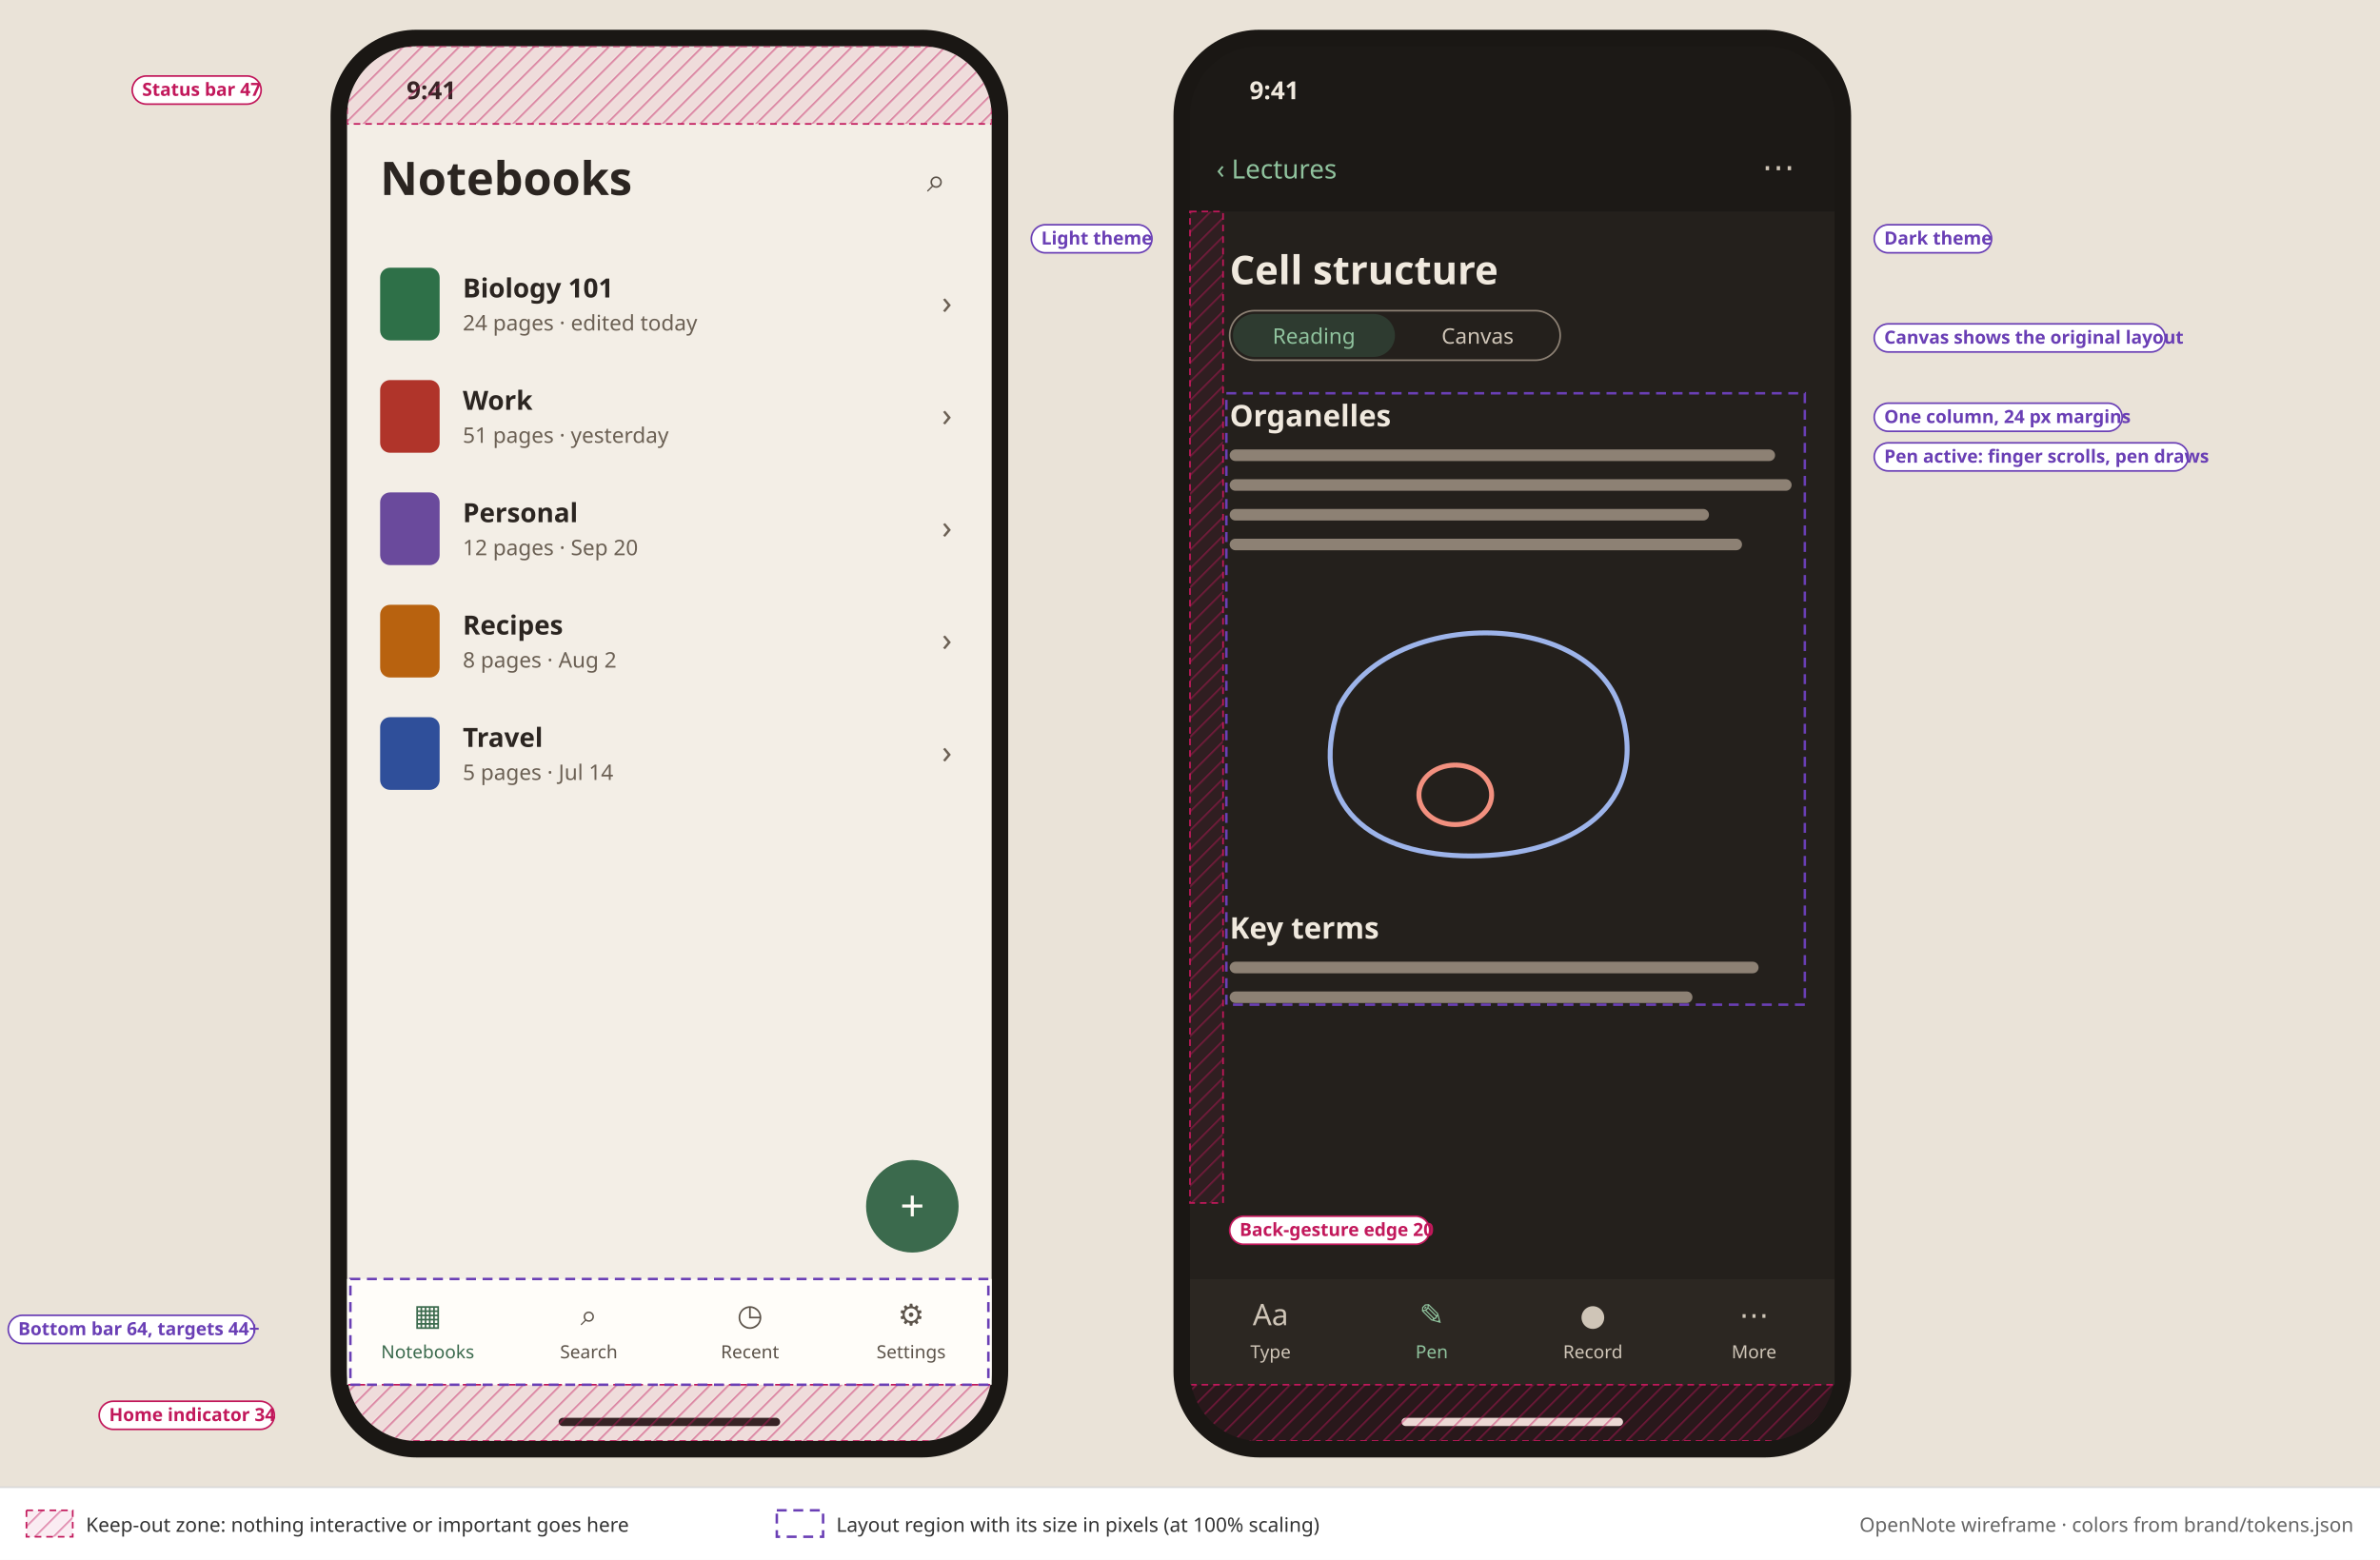
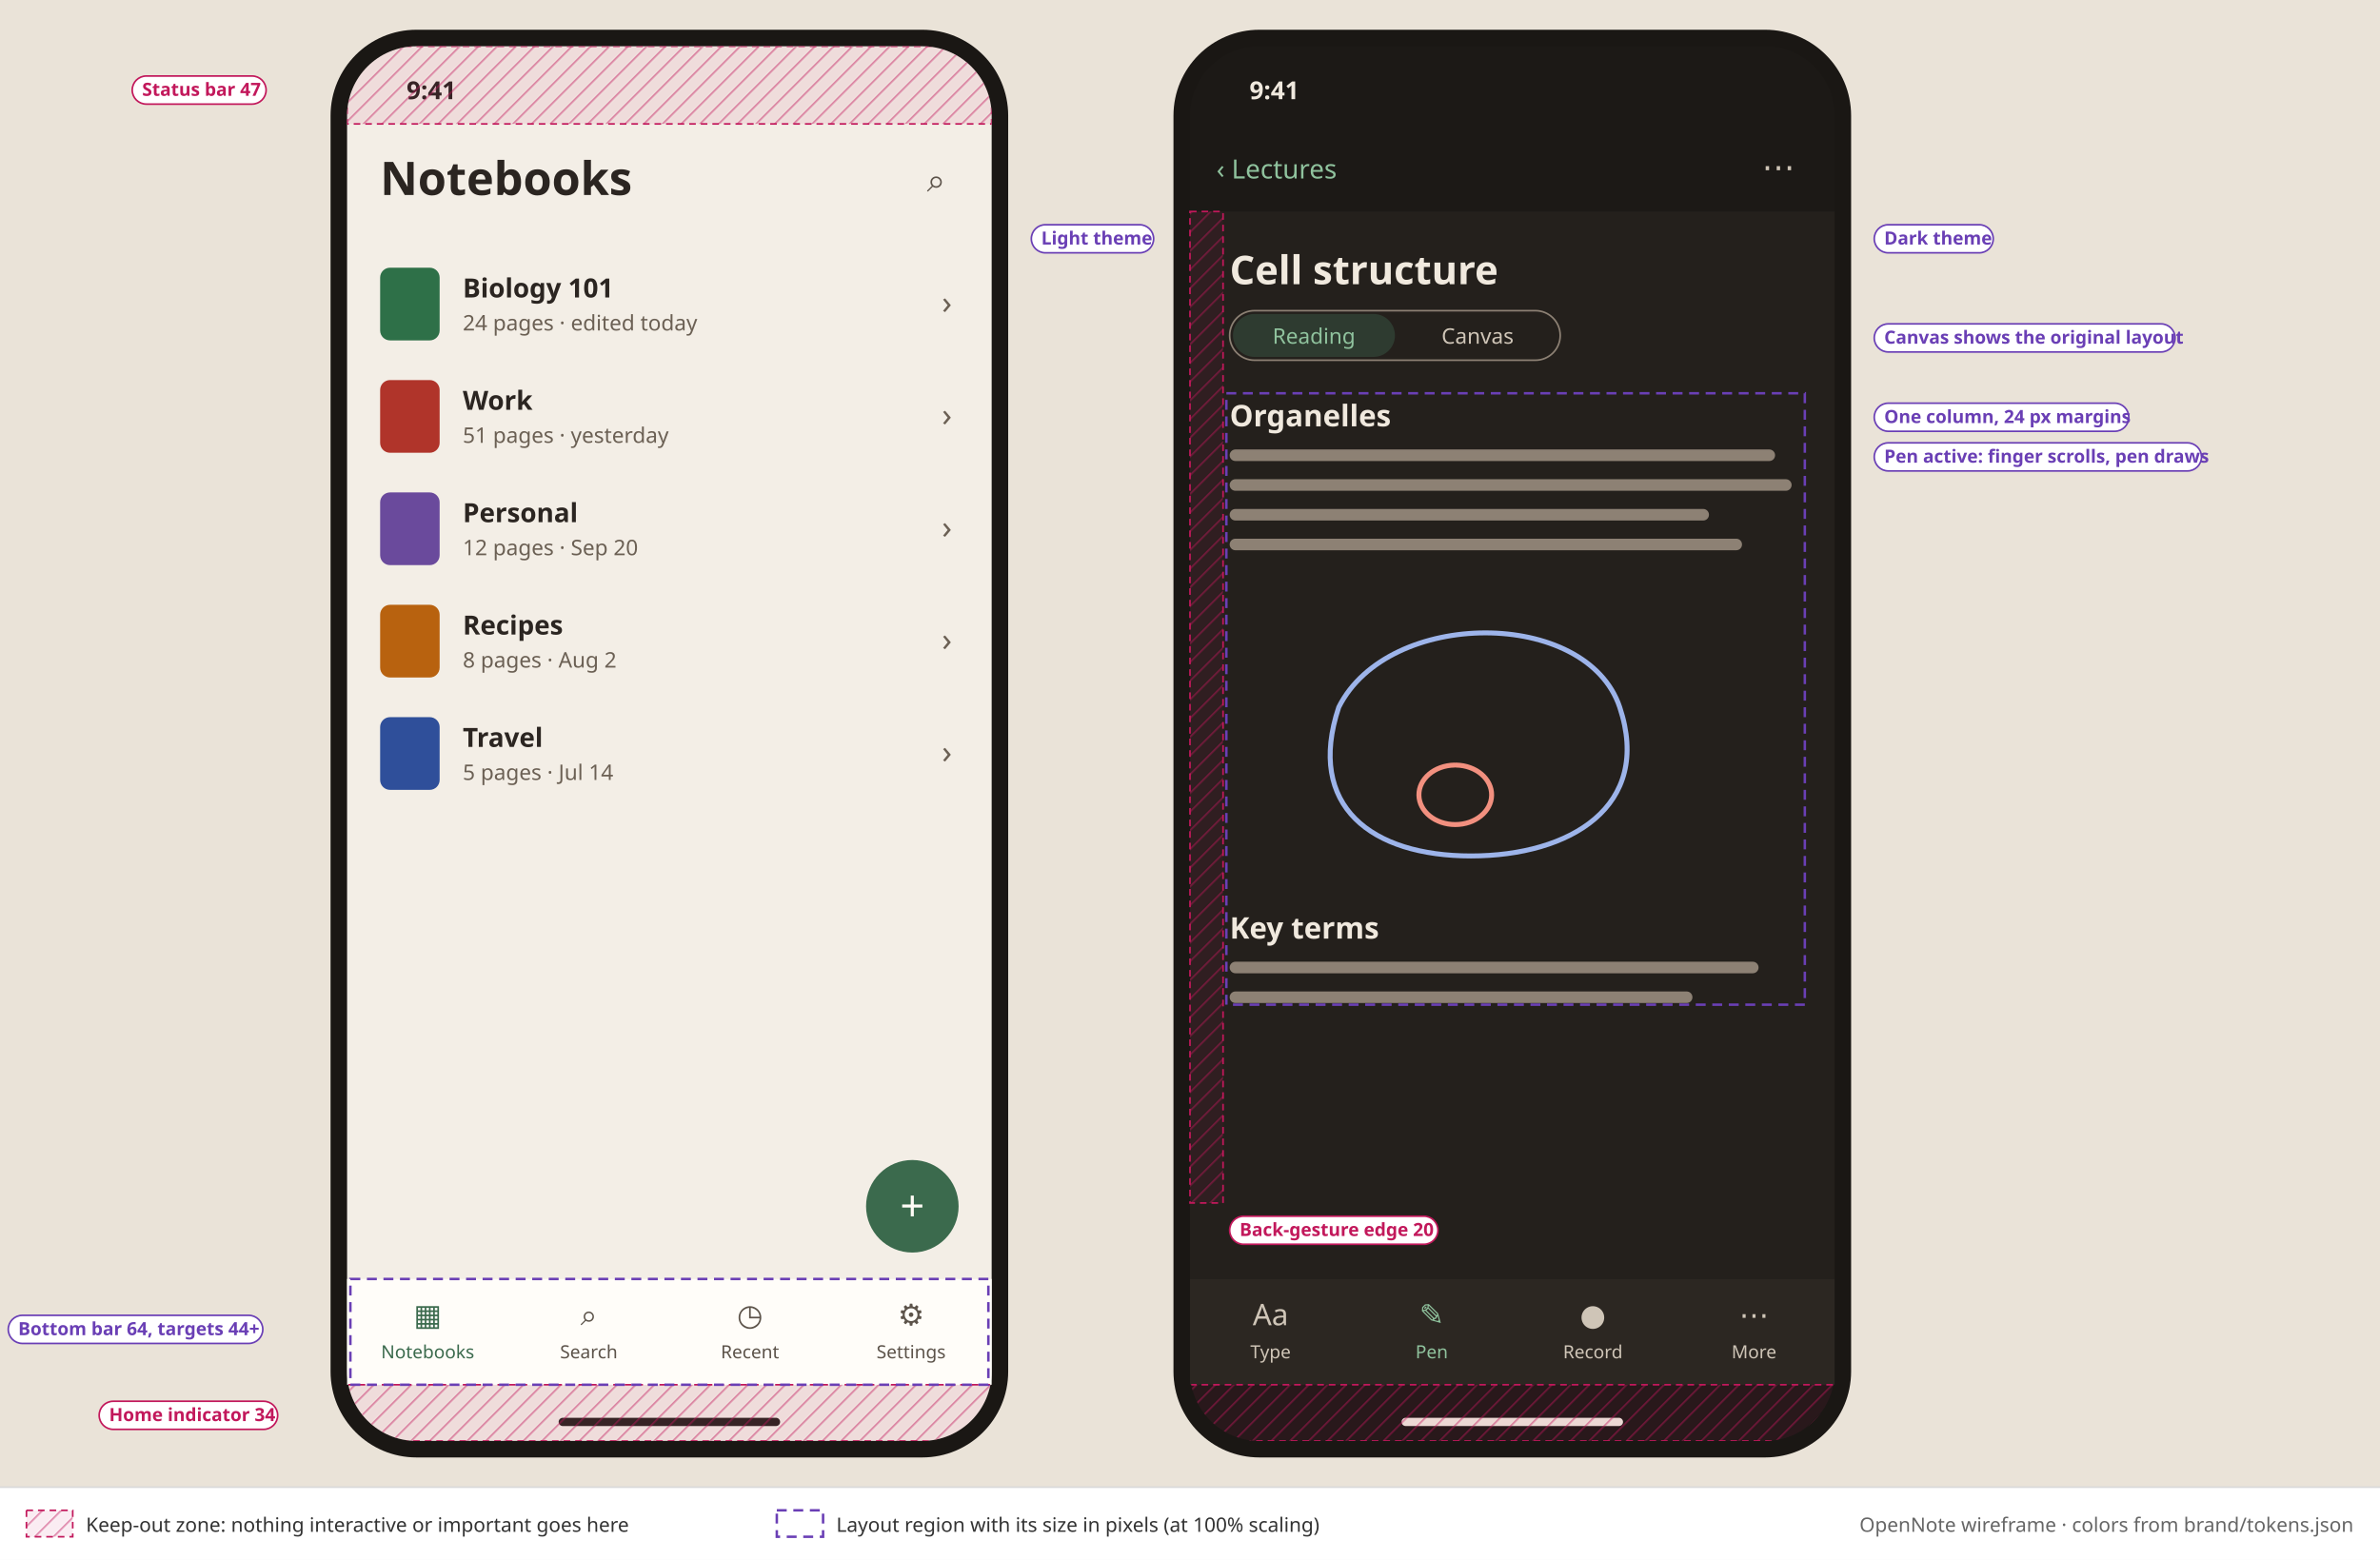
<svg xmlns="http://www.w3.org/2000/svg" viewBox="0 0 1440 944" width="1440" height="944" role="img">
  <defs>
    <pattern id="hatch" width="8" height="8" patternUnits="userSpaceOnUse" patternTransform="rotate(45)">
      <rect width="8" height="8" fill="#C2185B" fill-opacity="0.08" />
      <line x1="0" y1="0" x2="0" y2="8" stroke="#C2185B" stroke-opacity="0.45" stroke-width="2" />
    </pattern>
    <filter id="shadow" x="-10%" y="-10%" width="120%" height="130%">
      <feDropShadow dx="0" dy="4" stdDeviation="6" flood-color="#2B2521" flood-opacity="0.16" />
    </filter>
  </defs>
  <rect x="0" y="0" width="1440" height="900" rx="0" fill="#EAE3D8" />
  <rect x="200" y="18" width="410" height="864" rx="52" fill="#1A1714" />
  <rect x="210" y="28" width="390" height="844" rx="42" fill="#F3EEE6" />
  <text x="246" y="60" font-size="15" font-weight="600" fill="#2B2521" text-anchor="start" font-family="'Atkinson Hyperlegible Next', 'Segoe UI', system-ui, sans-serif">9:41</text>
  <rect x="338" y="858" width="134" height="5" rx="2.5" fill="#2B2521" />
  <text x="230" y="118" font-size="28" font-weight="600" fill="#2B2521" text-anchor="start" font-family="'Atkinson Hyperlegible Next', 'Segoe UI', system-ui, sans-serif">Notebooks</text>
  <text x="572" y="116" font-size="20" font-weight="400" fill="#5C534A" text-anchor="end" font-family="'Atkinson Hyperlegible Next', 'Segoe UI', system-ui, sans-serif">⌕</text>
  <rect x="230" y="162" width="36" height="44" rx="6" fill="#2E7048" />
  <text x="280" y="180" font-size="16" font-weight="600" fill="#2B2521" text-anchor="start" font-family="'Atkinson Hyperlegible Next', 'Segoe UI', system-ui, sans-serif">Biology 101</text>
  <text x="280" y="200" font-size="13" font-weight="400" fill="#6B6054" text-anchor="start" font-family="'Atkinson Hyperlegible Next', 'Segoe UI', system-ui, sans-serif">24 pages · edited today</text>
  <text x="576" y="190" font-size="20" font-weight="400" fill="#6B6054" text-anchor="end" font-family="'Atkinson Hyperlegible Next', 'Segoe UI', system-ui, sans-serif">›</text>
  <rect x="230" y="230" width="36" height="44" rx="6" fill="#B0342A" />
  <text x="280" y="248" font-size="16" font-weight="600" fill="#2B2521" text-anchor="start" font-family="'Atkinson Hyperlegible Next', 'Segoe UI', system-ui, sans-serif">Work</text>
  <text x="280" y="268" font-size="13" font-weight="400" fill="#6B6054" text-anchor="start" font-family="'Atkinson Hyperlegible Next', 'Segoe UI', system-ui, sans-serif">51 pages · yesterday</text>
  <text x="576" y="258" font-size="20" font-weight="400" fill="#6B6054" text-anchor="end" font-family="'Atkinson Hyperlegible Next', 'Segoe UI', system-ui, sans-serif">›</text>
  <rect x="230" y="298" width="36" height="44" rx="6" fill="#6A4A9C" />
  <text x="280" y="316" font-size="16" font-weight="600" fill="#2B2521" text-anchor="start" font-family="'Atkinson Hyperlegible Next', 'Segoe UI', system-ui, sans-serif">Personal</text>
  <text x="280" y="336" font-size="13" font-weight="400" fill="#6B6054" text-anchor="start" font-family="'Atkinson Hyperlegible Next', 'Segoe UI', system-ui, sans-serif">12 pages · Sep 20</text>
  <text x="576" y="326" font-size="20" font-weight="400" fill="#6B6054" text-anchor="end" font-family="'Atkinson Hyperlegible Next', 'Segoe UI', system-ui, sans-serif">›</text>
  <rect x="230" y="366" width="36" height="44" rx="6" fill="#B8620F" />
  <text x="280" y="384" font-size="16" font-weight="600" fill="#2B2521" text-anchor="start" font-family="'Atkinson Hyperlegible Next', 'Segoe UI', system-ui, sans-serif">Recipes</text>
  <text x="280" y="404" font-size="13" font-weight="400" fill="#6B6054" text-anchor="start" font-family="'Atkinson Hyperlegible Next', 'Segoe UI', system-ui, sans-serif">8 pages · Aug 2</text>
  <text x="576" y="394" font-size="20" font-weight="400" fill="#6B6054" text-anchor="end" font-family="'Atkinson Hyperlegible Next', 'Segoe UI', system-ui, sans-serif">›</text>
  <rect x="230" y="434" width="36" height="44" rx="6" fill="#2F4F9A" />
  <text x="280" y="452" font-size="16" font-weight="600" fill="#2B2521" text-anchor="start" font-family="'Atkinson Hyperlegible Next', 'Segoe UI', system-ui, sans-serif">Travel</text>
  <text x="280" y="472" font-size="13" font-weight="400" fill="#6B6054" text-anchor="start" font-family="'Atkinson Hyperlegible Next', 'Segoe UI', system-ui, sans-serif">5 pages · Jul 14</text>
  <text x="576" y="462" font-size="20" font-weight="400" fill="#6B6054" text-anchor="end" font-family="'Atkinson Hyperlegible Next', 'Segoe UI', system-ui, sans-serif">›</text>
  <circle cx="552" cy="730" r="28" fill="#3B6A4D" />
  <text x="552" y="739" font-size="26" font-weight="400" fill="#FFFCF6" text-anchor="middle" font-family="'Atkinson Hyperlegible Next', 'Segoe UI', system-ui, sans-serif">+</text>
  <rect x="210" y="774" width="390" height="64" rx="0" fill="#FFFDF9" />
  <text x="258.75" y="802" font-size="18" font-weight="400" fill="#3B6A4D" text-anchor="middle" font-family="'Atkinson Hyperlegible Next', 'Segoe UI', system-ui, sans-serif">▦</text>
  <text x="258.75" y="822" font-size="11" font-weight="400" fill="#3B6A4D" text-anchor="middle" font-family="'Atkinson Hyperlegible Next', 'Segoe UI', system-ui, sans-serif">Notebooks</text>
  <text x="356.25" y="802" font-size="18" font-weight="400" fill="#5C534A" text-anchor="middle" font-family="'Atkinson Hyperlegible Next', 'Segoe UI', system-ui, sans-serif">⌕</text>
  <text x="356.25" y="822" font-size="11" font-weight="400" fill="#5C534A" text-anchor="middle" font-family="'Atkinson Hyperlegible Next', 'Segoe UI', system-ui, sans-serif">Search</text>
  <text x="453.75" y="802" font-size="18" font-weight="400" fill="#5C534A" text-anchor="middle" font-family="'Atkinson Hyperlegible Next', 'Segoe UI', system-ui, sans-serif">◷</text>
  <text x="453.75" y="822" font-size="11" font-weight="400" fill="#5C534A" text-anchor="middle" font-family="'Atkinson Hyperlegible Next', 'Segoe UI', system-ui, sans-serif">Recent</text>
  <text x="551.25" y="802" font-size="18" font-weight="400" fill="#5C534A" text-anchor="middle" font-family="'Atkinson Hyperlegible Next', 'Segoe UI', system-ui, sans-serif">⚙</text>
  <text x="551.25" y="822" font-size="11" font-weight="400" fill="#5C534A" text-anchor="middle" font-family="'Atkinson Hyperlegible Next', 'Segoe UI', system-ui, sans-serif">Settings</text>
  <rect x="710" y="18" width="410" height="864" rx="52" fill="#1A1714" />
  <rect x="720" y="28" width="390" height="844" rx="42" fill="#1C1916" />
  <text x="756" y="60" font-size="15" font-weight="600" fill="#F0E9DE" text-anchor="start" font-family="'Atkinson Hyperlegible Next', 'Segoe UI', system-ui, sans-serif">9:41</text>
  <rect x="848" y="858" width="134" height="5" rx="2.5" fill="#F0E9DE" />
  <rect x="720" y="128" width="390" height="646" rx="0" fill="#24201C" />
  <text x="736" y="108" font-size="16" font-weight="400" fill="#8FC29D" text-anchor="start" font-family="'Atkinson Hyperlegible Next', 'Segoe UI', system-ui, sans-serif">‹ Lectures</text>
  <text x="1086" y="108" font-size="20" font-weight="400" fill="#CFC5B7" text-anchor="end" font-family="'Atkinson Hyperlegible Next', 'Segoe UI', system-ui, sans-serif">⋯</text>
  <text x="744" y="172" font-size="24" font-weight="600" fill="#F0E9DE" text-anchor="start" font-family="'Atkinson Hyperlegible Next', 'Segoe UI', system-ui, sans-serif">Cell structure</text>
  <rect x="744" y="188" width="200" height="30" rx="15" fill="none" stroke="#8D8174" stroke-width="1" />
  <rect x="746" y="190" width="98" height="26" rx="13" fill="#2E3B30" />
  <text x="795" y="208" font-size="13" font-weight="400" fill="#8FC29D" text-anchor="middle" font-family="'Atkinson Hyperlegible Next', 'Segoe UI', system-ui, sans-serif">Reading</text>
  <text x="894" y="208" font-size="13" font-weight="400" fill="#CFC5B7" text-anchor="middle" font-family="'Atkinson Hyperlegible Next', 'Segoe UI', system-ui, sans-serif">Canvas</text>
  <text x="744" y="258" font-size="18" font-weight="600" fill="#F0E9DE" text-anchor="start" font-family="'Atkinson Hyperlegible Next', 'Segoe UI', system-ui, sans-serif">Organelles</text>
  <rect x="744" y="272" width="330" height="7" rx="3.5" fill="#8D8174" />
  <rect x="744" y="290" width="340" height="7" rx="3.5" fill="#8D8174" />
  <rect x="744" y="308" width="290" height="7" rx="3.5" fill="#8D8174" />
  <rect x="744" y="326" width="310" height="7" rx="3.5" fill="#8D8174" />
  <path d="M810 428c30-60 150-60 170 0s-30 90-90 90-100-30-80-90z" fill="none" stroke-linecap="round" stroke-linejoin="round" stroke="#9DB4EA" stroke-width="3" />
  <path d="M880 463a22 18 0 1 0 1 0" fill="none" stroke-linecap="round" stroke-linejoin="round" stroke="#F2907F" stroke-width="3" />
  <text x="744" y="568" font-size="18" font-weight="600" fill="#F0E9DE" text-anchor="start" font-family="'Atkinson Hyperlegible Next', 'Segoe UI', system-ui, sans-serif">Key terms</text>
  <rect x="744" y="582" width="320" height="7" rx="3.5" fill="#8D8174" />
  <rect x="744" y="600" width="280" height="7" rx="3.5" fill="#8D8174" />
  <rect x="720" y="774" width="390" height="64" rx="0" fill="#2C2722" />
  <text x="768.75" y="802" font-size="18" font-weight="400" fill="#CFC5B7" text-anchor="middle" font-family="'Atkinson Hyperlegible Next', 'Segoe UI', system-ui, sans-serif">Aa</text>
  <text x="768.75" y="822" font-size="11" font-weight="400" fill="#CFC5B7" text-anchor="middle" font-family="'Atkinson Hyperlegible Next', 'Segoe UI', system-ui, sans-serif">Type</text>
  <text x="866.25" y="802" font-size="18" font-weight="400" fill="#8FC29D" text-anchor="middle" font-family="'Atkinson Hyperlegible Next', 'Segoe UI', system-ui, sans-serif">✎</text>
  <text x="866.25" y="822" font-size="11" font-weight="400" fill="#8FC29D" text-anchor="middle" font-family="'Atkinson Hyperlegible Next', 'Segoe UI', system-ui, sans-serif">Pen</text>
  <text x="963.75" y="802" font-size="18" font-weight="400" fill="#CFC5B7" text-anchor="middle" font-family="'Atkinson Hyperlegible Next', 'Segoe UI', system-ui, sans-serif">●</text>
  <text x="963.75" y="822" font-size="11" font-weight="400" fill="#CFC5B7" text-anchor="middle" font-family="'Atkinson Hyperlegible Next', 'Segoe UI', system-ui, sans-serif">Record</text>
  <text x="1061.25" y="802" font-size="18" font-weight="400" fill="#CFC5B7" text-anchor="middle" font-family="'Atkinson Hyperlegible Next', 'Segoe UI', system-ui, sans-serif">⋯</text>
  <text x="1061.25" y="822" font-size="11" font-weight="400" fill="#CFC5B7" text-anchor="middle" font-family="'Atkinson Hyperlegible Next', 'Segoe UI', system-ui, sans-serif">More</text>
  <clipPath id="screen-a-top">
    <rect x="210" y="28" width="390" height="844" rx="42" />
  </clipPath>
  <g clip-path="url(#screen-a-top)">
    <g pointer-events="none">
      <rect x="210" y="28" width="390" height="47" rx="0" fill="url(#hatch)" stroke="#C2185B" stroke-width="1" stroke-dasharray="4 3" />
    </g>
  </g>
  <g data-fit="4" pointer-events="none">
-     <rect x="80" y="46" width="78" height="17" rx="8.5" fill="#FFFFFF" stroke="#C2185B" stroke-width="1" />
+     <rect x="80" y="46" width="81" height="17" rx="8.5" fill="#FFFFFF" stroke="#C2185B" stroke-width="1" />
    <text x="86" y="58" font-size="11" font-weight="600" fill="#C2185B" text-anchor="start" font-family="'Atkinson Hyperlegible Next', 'Segoe UI', system-ui, sans-serif">Status bar 47</text>
  </g>
  <clipPath id="screen-a-bottom">
    <rect x="210" y="28" width="390" height="844" rx="42" />
  </clipPath>
  <g clip-path="url(#screen-a-bottom)">
    <g pointer-events="none">
      <rect x="210" y="838" width="390" height="34" rx="0" fill="url(#hatch)" stroke="#C2185B" stroke-width="1" stroke-dasharray="4 3" />
    </g>
  </g>
  <g data-fit="4" pointer-events="none">
-     <rect x="60" y="848" width="106" height="17" rx="8.5" fill="#FFFFFF" stroke="#C2185B" stroke-width="1" />
+     <rect x="60" y="848" width="108" height="17" rx="8.5" fill="#FFFFFF" stroke="#C2185B" stroke-width="1" />
    <text x="66" y="860" font-size="11" font-weight="600" fill="#C2185B" text-anchor="start" font-family="'Atkinson Hyperlegible Next', 'Segoe UI', system-ui, sans-serif">Home indicator 34</text>
  </g>
  <g pointer-events="none">
    <rect x="720" y="128" width="20" height="600" rx="0" fill="url(#hatch)" stroke="#C2185B" stroke-width="1" stroke-dasharray="4 3" />
  </g>
  <g data-fit="4" pointer-events="none">
-     <rect x="744" y="736" width="121" height="17" rx="8.5" fill="#FFFFFF" stroke="#C2185B" stroke-width="1" />
+     <rect x="744" y="736" width="126" height="17" rx="8.5" fill="#FFFFFF" stroke="#C2185B" stroke-width="1" />
    <text x="750" y="748" font-size="11" font-weight="600" fill="#C2185B" text-anchor="start" font-family="'Atkinson Hyperlegible Next', 'Segoe UI', system-ui, sans-serif">Back-gesture edge 20</text>
  </g>
  <clipPath id="screen-b-bottom">
    <rect x="720" y="28" width="390" height="844" rx="42" />
  </clipPath>
  <g clip-path="url(#screen-b-bottom)">
    <g pointer-events="none">
      <rect x="720" y="838" width="390" height="34" rx="0" fill="url(#hatch)" stroke="#C2185B" stroke-width="1" stroke-dasharray="4 3" />
    </g>
  </g>
  <g pointer-events="none">
    <rect x="212" y="774" width="386" height="64" rx="0" fill="none" stroke="#6A3FB5" stroke-width="1.5" stroke-dasharray="6 4" />
  </g>
  <g data-fit="4" pointer-events="none">
-     <rect x="5" y="796" width="149" height="17" rx="8.5" fill="#FFFFFF" stroke="#6A3FB5" stroke-width="1" />
+     <rect x="5" y="796" width="154" height="17" rx="8.5" fill="#FFFFFF" stroke="#6A3FB5" stroke-width="1" />
    <text x="11" y="808" font-size="11" font-weight="600" fill="#6A3FB5" text-anchor="start" font-family="'Atkinson Hyperlegible Next', 'Segoe UI', system-ui, sans-serif">Bottom bar 64, targets 44+</text>
  </g>
  <g pointer-events="none">
    <rect x="742" y="238" width="350" height="370" rx="0" fill="none" stroke="#6A3FB5" stroke-width="1.5" stroke-dasharray="6 4" />
  </g>
  <g data-fit="4" pointer-events="none">
-     <rect x="1134" y="244" width="150" height="17" rx="8.5" fill="#FFFFFF" stroke="#6A3FB5" stroke-width="1" />
+     <rect x="1134" y="244" width="154" height="17" rx="8.5" fill="#FFFFFF" stroke="#6A3FB5" stroke-width="1" />
    <text x="1140" y="256" font-size="11" font-weight="600" fill="#6A3FB5" text-anchor="start" font-family="'Atkinson Hyperlegible Next', 'Segoe UI', system-ui, sans-serif">One column, 24 px margins</text>
  </g>
  <g data-fit="4" pointer-events="none">
-     <rect x="1134" y="196" width="176" height="17" rx="8.5" fill="#FFFFFF" stroke="#6A3FB5" stroke-width="1" />
+     <rect x="1134" y="196" width="182" height="17" rx="8.5" fill="#FFFFFF" stroke="#6A3FB5" stroke-width="1" />
    <text x="1140" y="208" font-size="11" font-weight="600" fill="#6A3FB5" text-anchor="start" font-family="'Atkinson Hyperlegible Next', 'Segoe UI', system-ui, sans-serif">Canvas shows the original layout</text>
  </g>
  <g data-fit="4" pointer-events="none">
-     <rect x="1134" y="268" width="190" height="17" rx="8.5" fill="#FFFFFF" stroke="#6A3FB5" stroke-width="1" />
+     <rect x="1134" y="268" width="198" height="17" rx="8.5" fill="#FFFFFF" stroke="#6A3FB5" stroke-width="1" />
    <text x="1140" y="280" font-size="11" font-weight="600" fill="#6A3FB5" text-anchor="start" font-family="'Atkinson Hyperlegible Next', 'Segoe UI', system-ui, sans-serif">Pen active: finger scrolls, pen draws</text>
  </g>
  <g data-fit="4" pointer-events="none">
-     <rect x="624" y="136" width="73" height="17" rx="8.5" fill="#FFFFFF" stroke="#6A3FB5" stroke-width="1" />
+     <rect x="624" y="136" width="74" height="17" rx="8.5" fill="#FFFFFF" stroke="#6A3FB5" stroke-width="1" />
    <text x="630" y="148" font-size="11" font-weight="600" fill="#6A3FB5" text-anchor="start" font-family="'Atkinson Hyperlegible Next', 'Segoe UI', system-ui, sans-serif">Light theme</text>
  </g>
  <g data-fit="4" pointer-events="none">
-     <rect x="1134" y="136" width="71" height="17" rx="8.5" fill="#FFFFFF" stroke="#6A3FB5" stroke-width="1" />
+     <rect x="1134" y="136" width="72" height="17" rx="8.5" fill="#FFFFFF" stroke="#6A3FB5" stroke-width="1" />
    <text x="1140" y="148" font-size="11" font-weight="600" fill="#6A3FB5" text-anchor="start" font-family="'Atkinson Hyperlegible Next', 'Segoe UI', system-ui, sans-serif">Dark theme</text>
  </g>
  <rect x="0" y="900" width="1440" height="44" rx="0" fill="#FFFFFF" />
  <line x1="0" y1="900" x2="1440" y2="900" stroke="#D9D9D9" />
  <rect x="16" y="914" width="28" height="16" rx="0" fill="url(#hatch)" stroke="#C2185B" stroke-width="1" stroke-dasharray="4 3" />
  <text x="52" y="927" font-size="12" font-weight="400" fill="#333" text-anchor="start" font-family="'Atkinson Hyperlegible Next', 'Segoe UI', system-ui, sans-serif">Keep-out zone: nothing interactive or important goes here</text>
  <rect x="470" y="914" width="28" height="16" rx="0" fill="none" stroke="#6A3FB5" stroke-width="1.5" stroke-dasharray="6 4" />
  <text x="506" y="927" font-size="12" font-weight="400" fill="#333" text-anchor="start" font-family="'Atkinson Hyperlegible Next', 'Segoe UI', system-ui, sans-serif">Layout region with its size in pixels (at 100% scaling)</text>
  <text x="1424" y="927" font-size="12" font-weight="400" fill="#666" text-anchor="end" font-family="'Atkinson Hyperlegible Next', 'Segoe UI', system-ui, sans-serif">OpenNote wireframe · colors from brand/tokens.json</text>
</svg>
